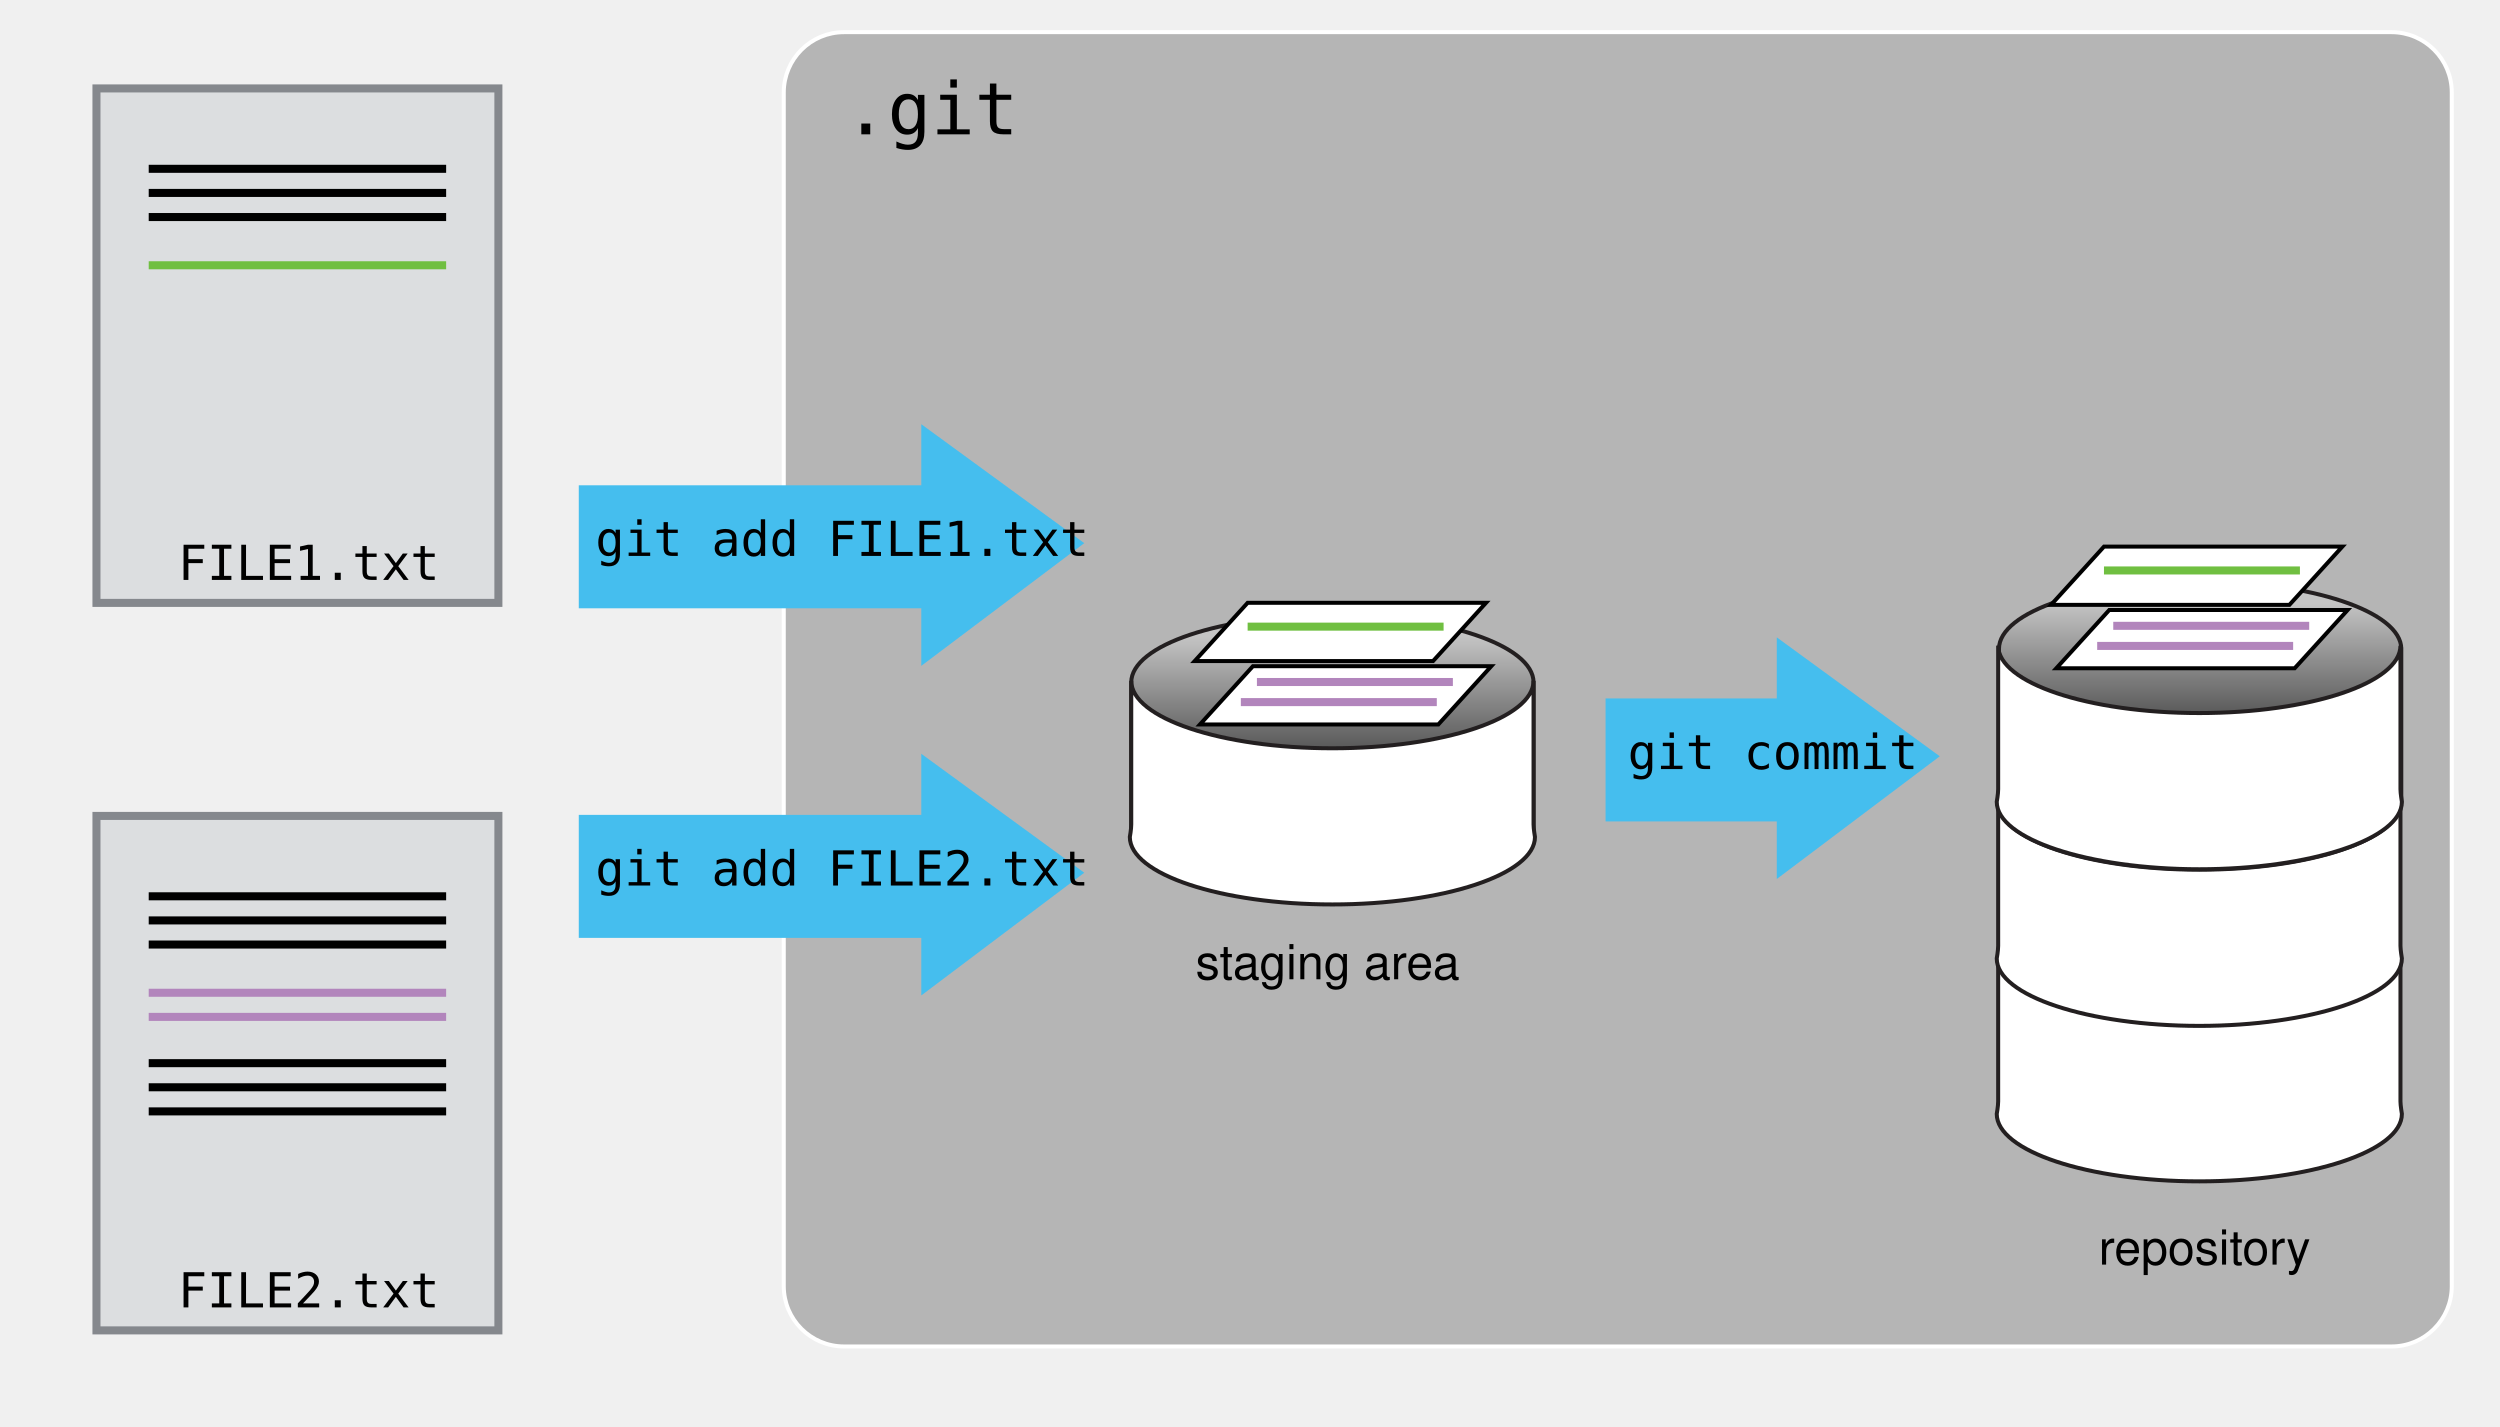
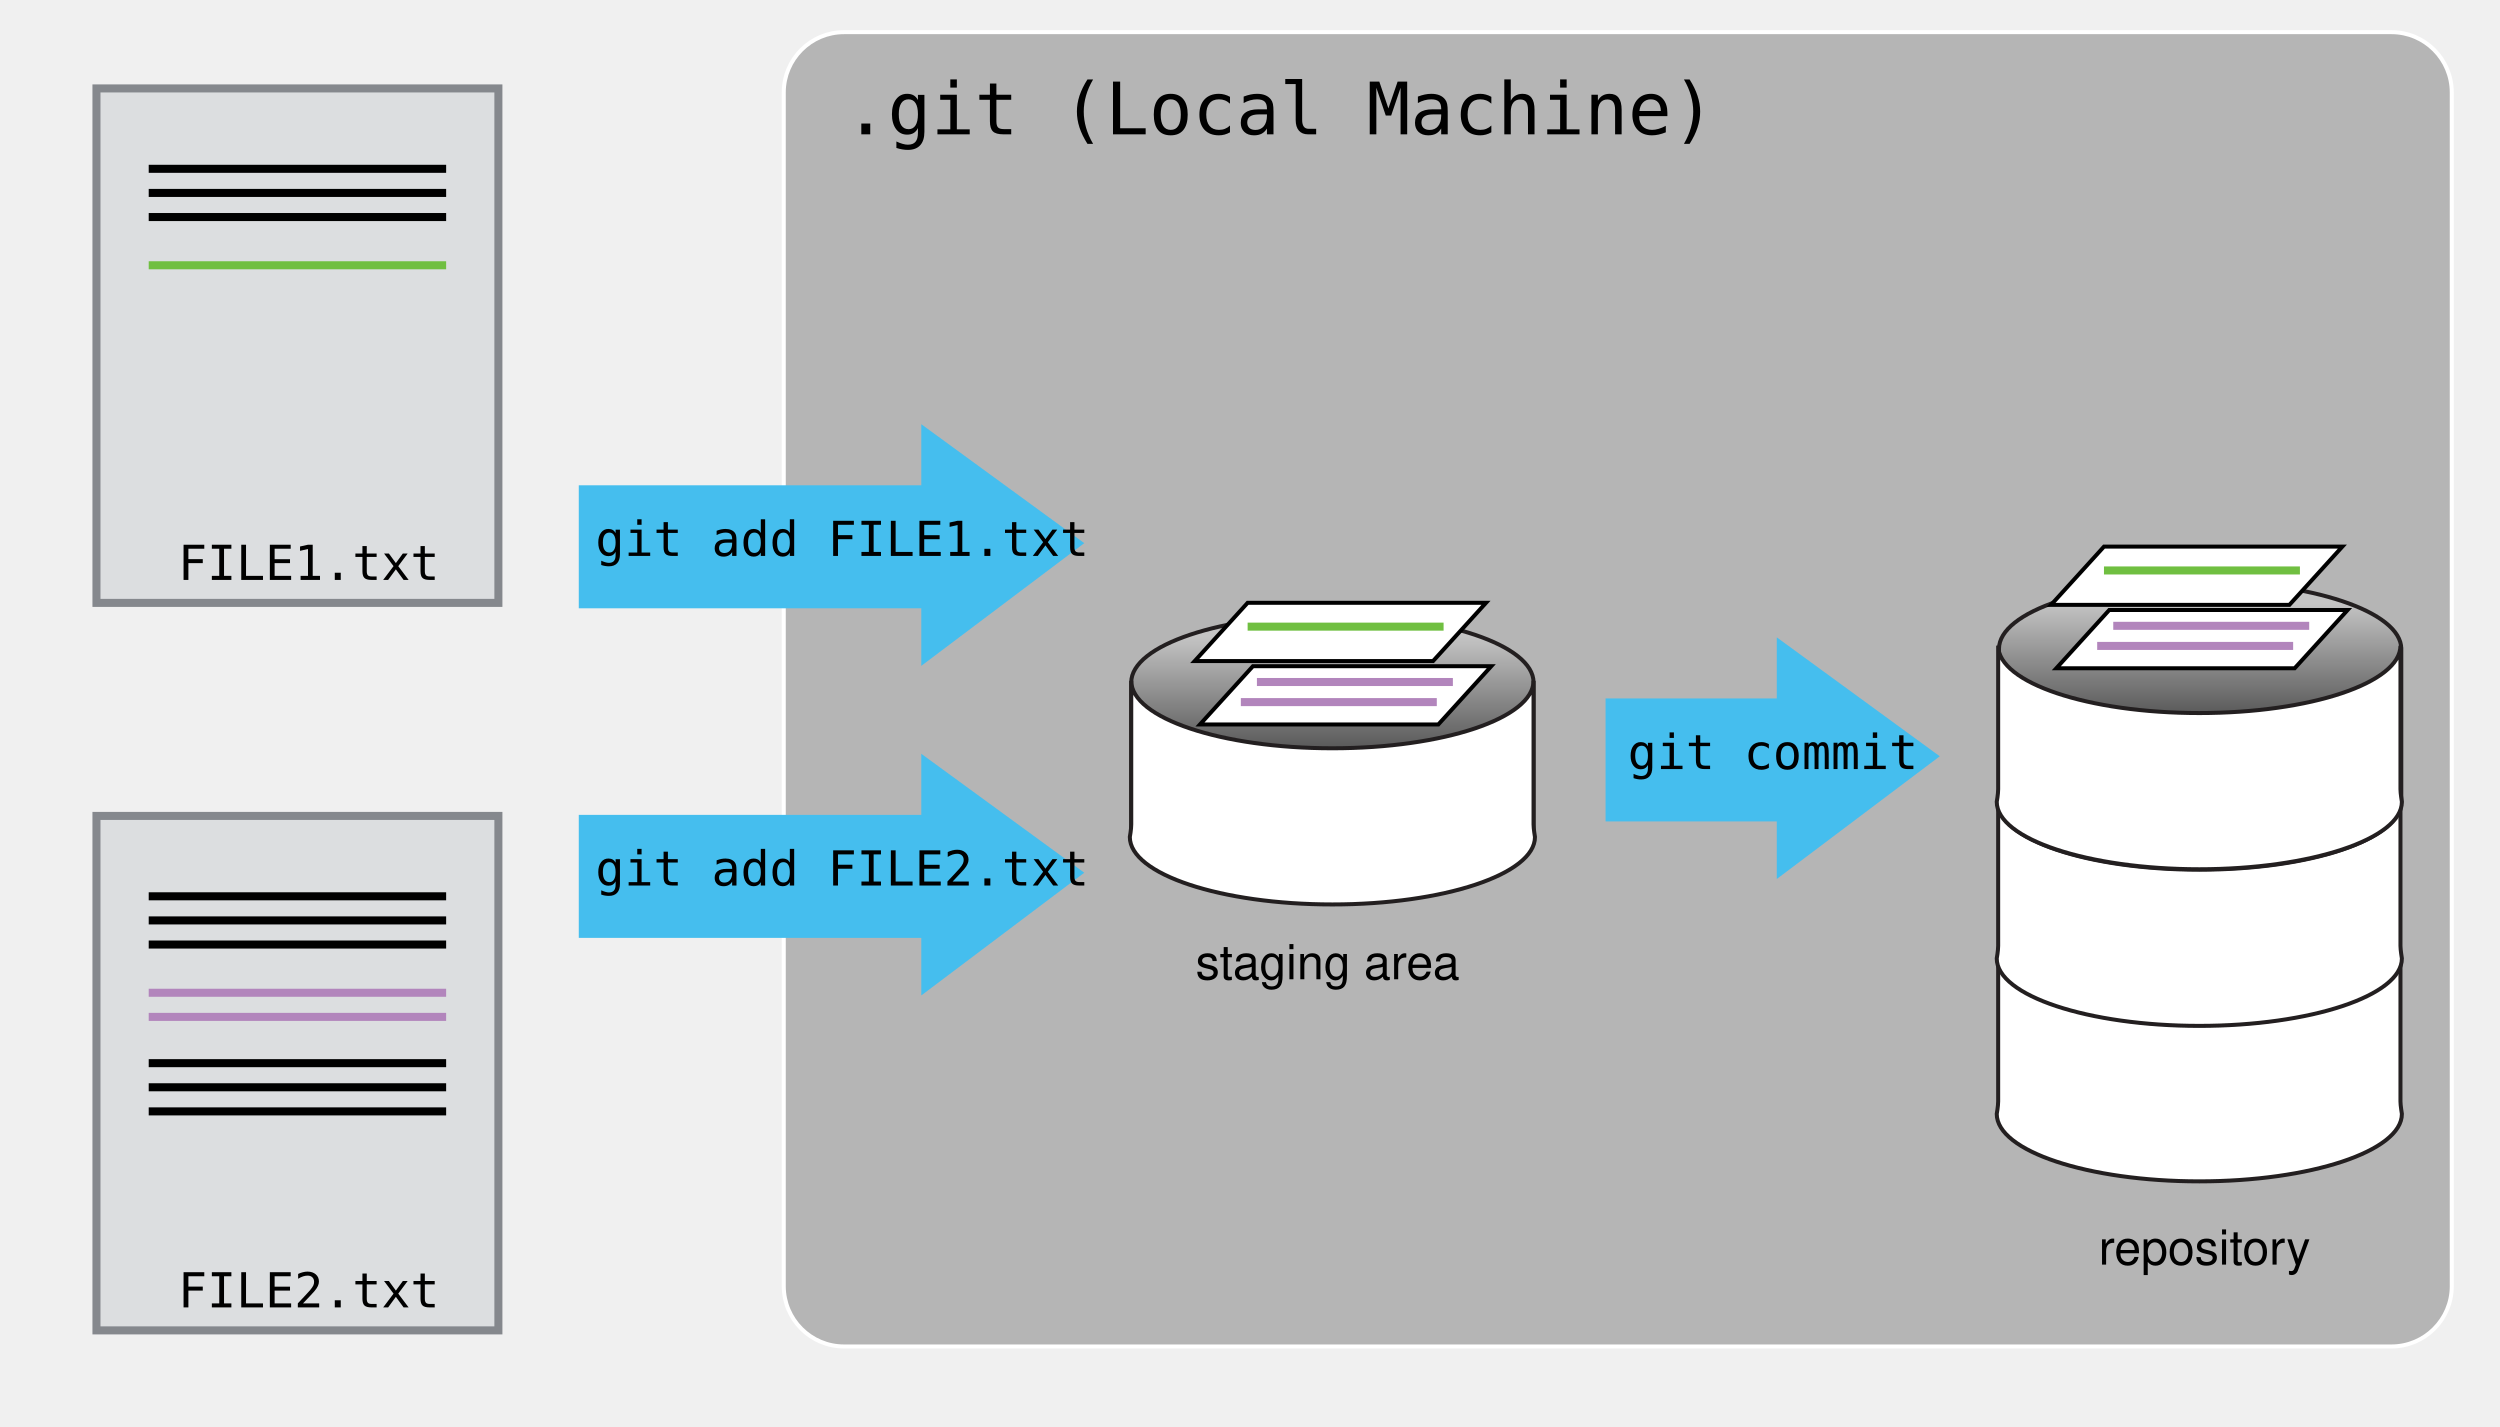
<svg xmlns="http://www.w3.org/2000/svg" version="1.1" x="0px" y="0px" width="622px" height="355px" viewBox="0 0 622 355" enable-background="new 0 0 622 355" xml:space="preserve" id="svg9213">
  <defs id="defs9378" />
  <g id="Layer_5">
    <path fill="#B5B5B5" stroke="#FFFFFF" stroke-miterlimit="10" d="M610,23c0-8.284-6.716-15-15-15H210c-8.284,0-15,6.716-15,15v297   c0,8.284,6.716,15,15,15h385c8.284,0,15-6.716,15-15V23z" id="path9216" />
    <rect x="210" y="21" fill="none" width="70" height="28" id="rect9218" />
-     <text transform="matrix(1 0 0 1 210 33.4199)" font-family="'Consolas'" font-size="18" id="text9220">.git</text>
+     <text transform="matrix(1 0 0 1 210 33.4199)" font-family="'Consolas'" font-size="18" id="text9220">.git (Local Machine)</text>
  </g>
  <g id="Layer_3">
    <g id="g9223">
      <linearGradient id="SVGID_1_" gradientUnits="userSpaceOnUse" x1="331.499" y1="153" x2="331.499" y2="208.248">
        <stop offset="0.098" style="stop-color:#C4C4C4" id="stop9226" />
        <stop offset="0.533" style="stop-color:#686868" id="stop9228" />
        <stop offset="1" style="stop-color:#000000" id="stop9230" />
      </linearGradient>
      <path fill="url(#SVGID_1_)" stroke="#231F20" stroke-miterlimit="10" d="M281.453,207.219c0-9.264,22.404-16.777,50.047-16.777    s50.045,7.514,50.045,16.777v1.029c0,0,0-2.115,0-3.117c0-1.007,0-35.744,0-35.744v0.393c0-9.27-22.402-16.779-50.045-16.779    s-50.047,7.51-50.047,16.779v-0.393c0,0,0,34.519,0,35.732c0,1.205,0,3.129,0,3.129V207.219z" id="path9232" />
      <g id="g9234">
        <path fill="#FFFFFF" stroke="#231F20" stroke-miterlimit="10" d="M381.545,169.387c0,0,0,34.737,0,35.744     c0,1.002,0.355,3.117,0.355,3.117c0,9.27-22.758,16.779-50.4,16.779s-50.4-7.51-50.4-16.779c0,0,0.354-1.924,0.354-3.129     c0-1.214,0-35.732,0-35.732c0,9.273,22.404,16.784,50.047,16.784S381.545,178.66,381.545,169.387z" id="path9236" />
      </g>
    </g>
    <g id="g9238">
      <polygon fill="#FFFFFF" stroke="#000000" stroke-miterlimit="10" points="369.719,149.979 310.411,149.979 297.235,164.473     356.542,164.473   " id="polygon9240" />
      <line fill="none" stroke="#70BF41" stroke-width="2" x1="310.411" y1="155.908" x2="359.165" y2="155.908" id="line9242" />
    </g>
    <g id="g9244">
      <polygon fill="#FFFFFF" stroke="#000000" stroke-miterlimit="10" points="371.029,165.753 311.722,165.753 298.546,180.247     357.853,180.247   " id="polygon9246" />
      <line fill="none" stroke="#B285BC" stroke-width="2" x1="312.722" y1="169.683" x2="361.476" y2="169.683" id="line9248" />
      <line fill="none" stroke="#B285BC" stroke-width="2" x1="308.722" y1="174.683" x2="357.476" y2="174.683" id="line9250" />
    </g>
  </g>
  <g id="Layer_4">
    <linearGradient id="SVGID_2_" gradientUnits="userSpaceOnUse" x1="547.392" y1="144.66" x2="547.392" y2="199.912">
      <stop offset="0.098" style="stop-color:#C4C4C4" id="stop9254" />
      <stop offset="0.533" style="stop-color:#686868" id="stop9256" />
      <stop offset="1" style="stop-color:#000000" id="stop9258" />
    </linearGradient>
    <path fill="url(#SVGID_2_)" stroke="#231F20" stroke-miterlimit="10" d="M497.345,198.883c0-9.268,22.407-16.781,50.047-16.781   c27.641,0,50.047,7.514,50.047,16.781v1.029c0,0,0-2.117,0-3.12s0-35.739,0-35.739v0.389c0-9.268-22.406-16.781-50.047-16.781   c-27.64,0-50.047,7.514-50.047,16.781v-0.389c0,0,0,34.52,0,35.729s0,3.131,0,3.131V198.883z" id="path9260" />
    <g id="g9262">
      <path fill="#FFFFFF" stroke="#231F20" stroke-miterlimit="10" d="M597.235,238.283c0,0,0,34.738,0,35.74s0.354,3.121,0.354,3.121    c0,9.268-22.76,16.779-50.4,16.779c-27.64,0-50.399-7.512-50.399-16.779c0,0,0.353-1.924,0.353-3.133s0-35.729,0-35.729    c0,9.268,22.407,16.781,50.047,16.781C574.829,255.064,597.235,247.551,597.235,238.283z" id="path9264" />
    </g>
    <g id="g9266">
      <path fill="#FFFFFF" stroke="#231F20" stroke-miterlimit="10" d="M597.235,199.602c0,0,0,34.736,0,35.738s0.354,3.121,0.354,3.121    c0,9.268-22.76,16.779-50.4,16.779c-27.64,0-50.399-7.512-50.399-16.779c0,0,0.353-1.924,0.353-3.133s0-35.727,0-35.727    c0,9.268,22.407,16.779,50.047,16.779C574.829,216.381,597.235,208.869,597.235,199.602z" id="path9268" />
    </g>
    <g id="g9270">
      <path fill="#FFFFFF" stroke="#231F20" stroke-miterlimit="10" d="M597.235,160.629c0,0,0,34.736,0,35.738    c0,1.003,0.354,3.121,0.354,3.121c0,9.268-22.76,16.781-50.4,16.781c-27.64,0-50.399-7.514-50.399-16.781    c0,0,0.353-1.923,0.353-3.132s0-35.728,0-35.728c0,9.268,22.407,16.779,50.047,16.779    C574.829,177.408,597.235,169.896,597.235,160.629z" id="path9272" />
    </g>
    <g id="g9274">
      <polygon fill="#FFFFFF" stroke="#000000" stroke-miterlimit="10" points="584.086,151.774 524.778,151.774 511.603,166.269     570.909,166.269   " id="polygon9276" />
      <line fill="none" stroke="#B285BC" stroke-width="2" x1="525.778" y1="155.704" x2="574.532" y2="155.704" id="line9278" />
      <line fill="none" stroke="#B285BC" stroke-width="2" x1="521.778" y1="160.704" x2="570.532" y2="160.704" id="line9280" />
    </g>
    <g id="g9282">
      <polygon fill="#FFFFFF" stroke="#000000" stroke-miterlimit="10" points="582.775,136 523.468,136 510.292,150.494     569.599,150.494   " id="polygon9284" />
      <line fill="none" stroke="#70BF41" stroke-width="2" x1="523.468" y1="141.93" x2="572.222" y2="141.93" id="line9286" />
    </g>
  </g>
  <g id="Layer_1">
    <g id="g9289">
      <rect x="24" y="22" fill="#DCDEE0" width="100" height="128" id="rect9291" />
      <rect x="24" y="22" fill="none" stroke="#85888D" stroke-width="2" width="100" height="128" id="rect9293" />
      <line fill="none" stroke="#000000" stroke-width="2" x1="37" y1="42" x2="111" y2="42" id="line9295" />
      <line fill="none" stroke="#000000" stroke-width="2" x1="37" y1="48" x2="111" y2="48" id="line9297" />
      <line fill="none" stroke="#000000" stroke-width="2" x1="37" y1="54" x2="111" y2="54" id="line9299" />
      <line fill="none" stroke="#70BF41" stroke-width="2" x1="37" y1="66" x2="111" y2="66" id="line9301" />
    </g>
    <rect x="27.628" y="136" fill="none" width="92.743" height="14" id="rect9303" />
    <text transform="matrix(1 0 0 1 44.3105 144.2803)" font-family="'Consolas'" font-size="12" id="text9305">FILE1.txt</text>
    <g id="g9307">
      <rect x="24" y="203" fill="#DCDEE0" width="100" height="128" id="rect9309" />
      <rect x="24" y="203" fill="none" stroke="#85888D" stroke-width="2" width="100" height="128" id="rect9311" />
      <line fill="none" stroke="#000000" stroke-width="2" x1="37" y1="223" x2="111" y2="223" id="line9313" />
      <line fill="none" stroke="#000000" stroke-width="2" x1="37" y1="229" x2="111" y2="229" id="line9315" />
      <line fill="none" stroke="#000000" stroke-width="2" x1="37" y1="235" x2="111" y2="235" id="line9317" />
      <line fill="none" stroke="#000000" stroke-width="2" x1="37" y1="264.514" x2="111" y2="264.514" id="line9319" />
      <line fill="none" stroke="#000000" stroke-width="2" x1="37" y1="270.514" x2="111" y2="270.514" id="line9321" />
      <line fill="none" stroke="#000000" stroke-width="2" x1="37" y1="276.514" x2="111" y2="276.514" id="line9323" />
      <line fill="none" stroke="#B285BC" stroke-width="2" x1="37" y1="247" x2="111" y2="247" id="line9325" />
      <line fill="none" stroke="#B285BC" stroke-width="2" x1="37" y1="253" x2="111" y2="253" id="line9327" />
      <rect x="27.628" y="317" fill="none" width="92.743" height="14" id="rect9329" />
      <text transform="matrix(1 0 0 1 44.3105 325.2803)" font-family="'Consolas'" font-size="12" id="text9331">FILE2.txt</text>
    </g>
  </g>
  <rect style="fill:none" id="rect9364" height="14" width="85.542" y="183.069" x="395.195" />
  <g id="g9403">
    <g id="g9358">
      <rect x="399.466" y="173.768" width="45.956" height="30.604" id="rect9360" style="fill:#45beee" />
      <polygon points="482.614,188.163 442.062,158.571 442.062,218.695 " id="polygon9362" style="fill:#45beee" />
    </g>
    <text y="191.35" x="404.978" font-size="12" id="text9366" style="font-size:12px;font-family:Consolas">git commit</text>
  </g>
  <rect style="fill:none" id="rect9368" height="17" width="147" y="235.014" x="257" />
  <text style="font-size:12px;font-family:Helvetica" id="text9370" font-size="12" x="297.477" y="243.642">staging area</text>
  <rect style="fill:none" id="rect9372" height="17" width="147" y="306" x="475" />
  <text style="font-size:12px;font-family:Helvetica" id="text9374" font-size="12" x="522.156" y="314.628">repository</text>
  <g id="g9437">
    <g transform="translate(-212.8467,28.97184)" id="g9411">
      <rect style="fill:#45beee" id="rect9413" height="30.604" width="88.575" y="173.768" x="356.847" />
      <polygon style="fill:#45beee" id="polygon9415" points="442.062,218.695 482.614,188.163 442.062,158.571 " />
    </g>
    <text style="font-size:12px;font-family:Consolas" id="text9417" font-size="12" x="148.132" y="220.321">git add FILE2.txt</text>
  </g>
  <g id="g9443" transform="translate(0,-82)">
    <g id="g9445" transform="translate(-212.8467,28.97184)">
      <rect x="356.847" y="173.768" width="88.575" height="30.604" id="rect9447" style="fill:#45beee" />
      <polygon points="442.062,158.571 442.062,218.695 482.614,188.163 " id="polygon9449" style="fill:#45beee" />
    </g>
    <text y="220.321" x="148.132" font-size="12" id="text9451" style="font-size:12px;font-family:Consolas">git add FILE1.txt</text>
  </g>
</svg>
